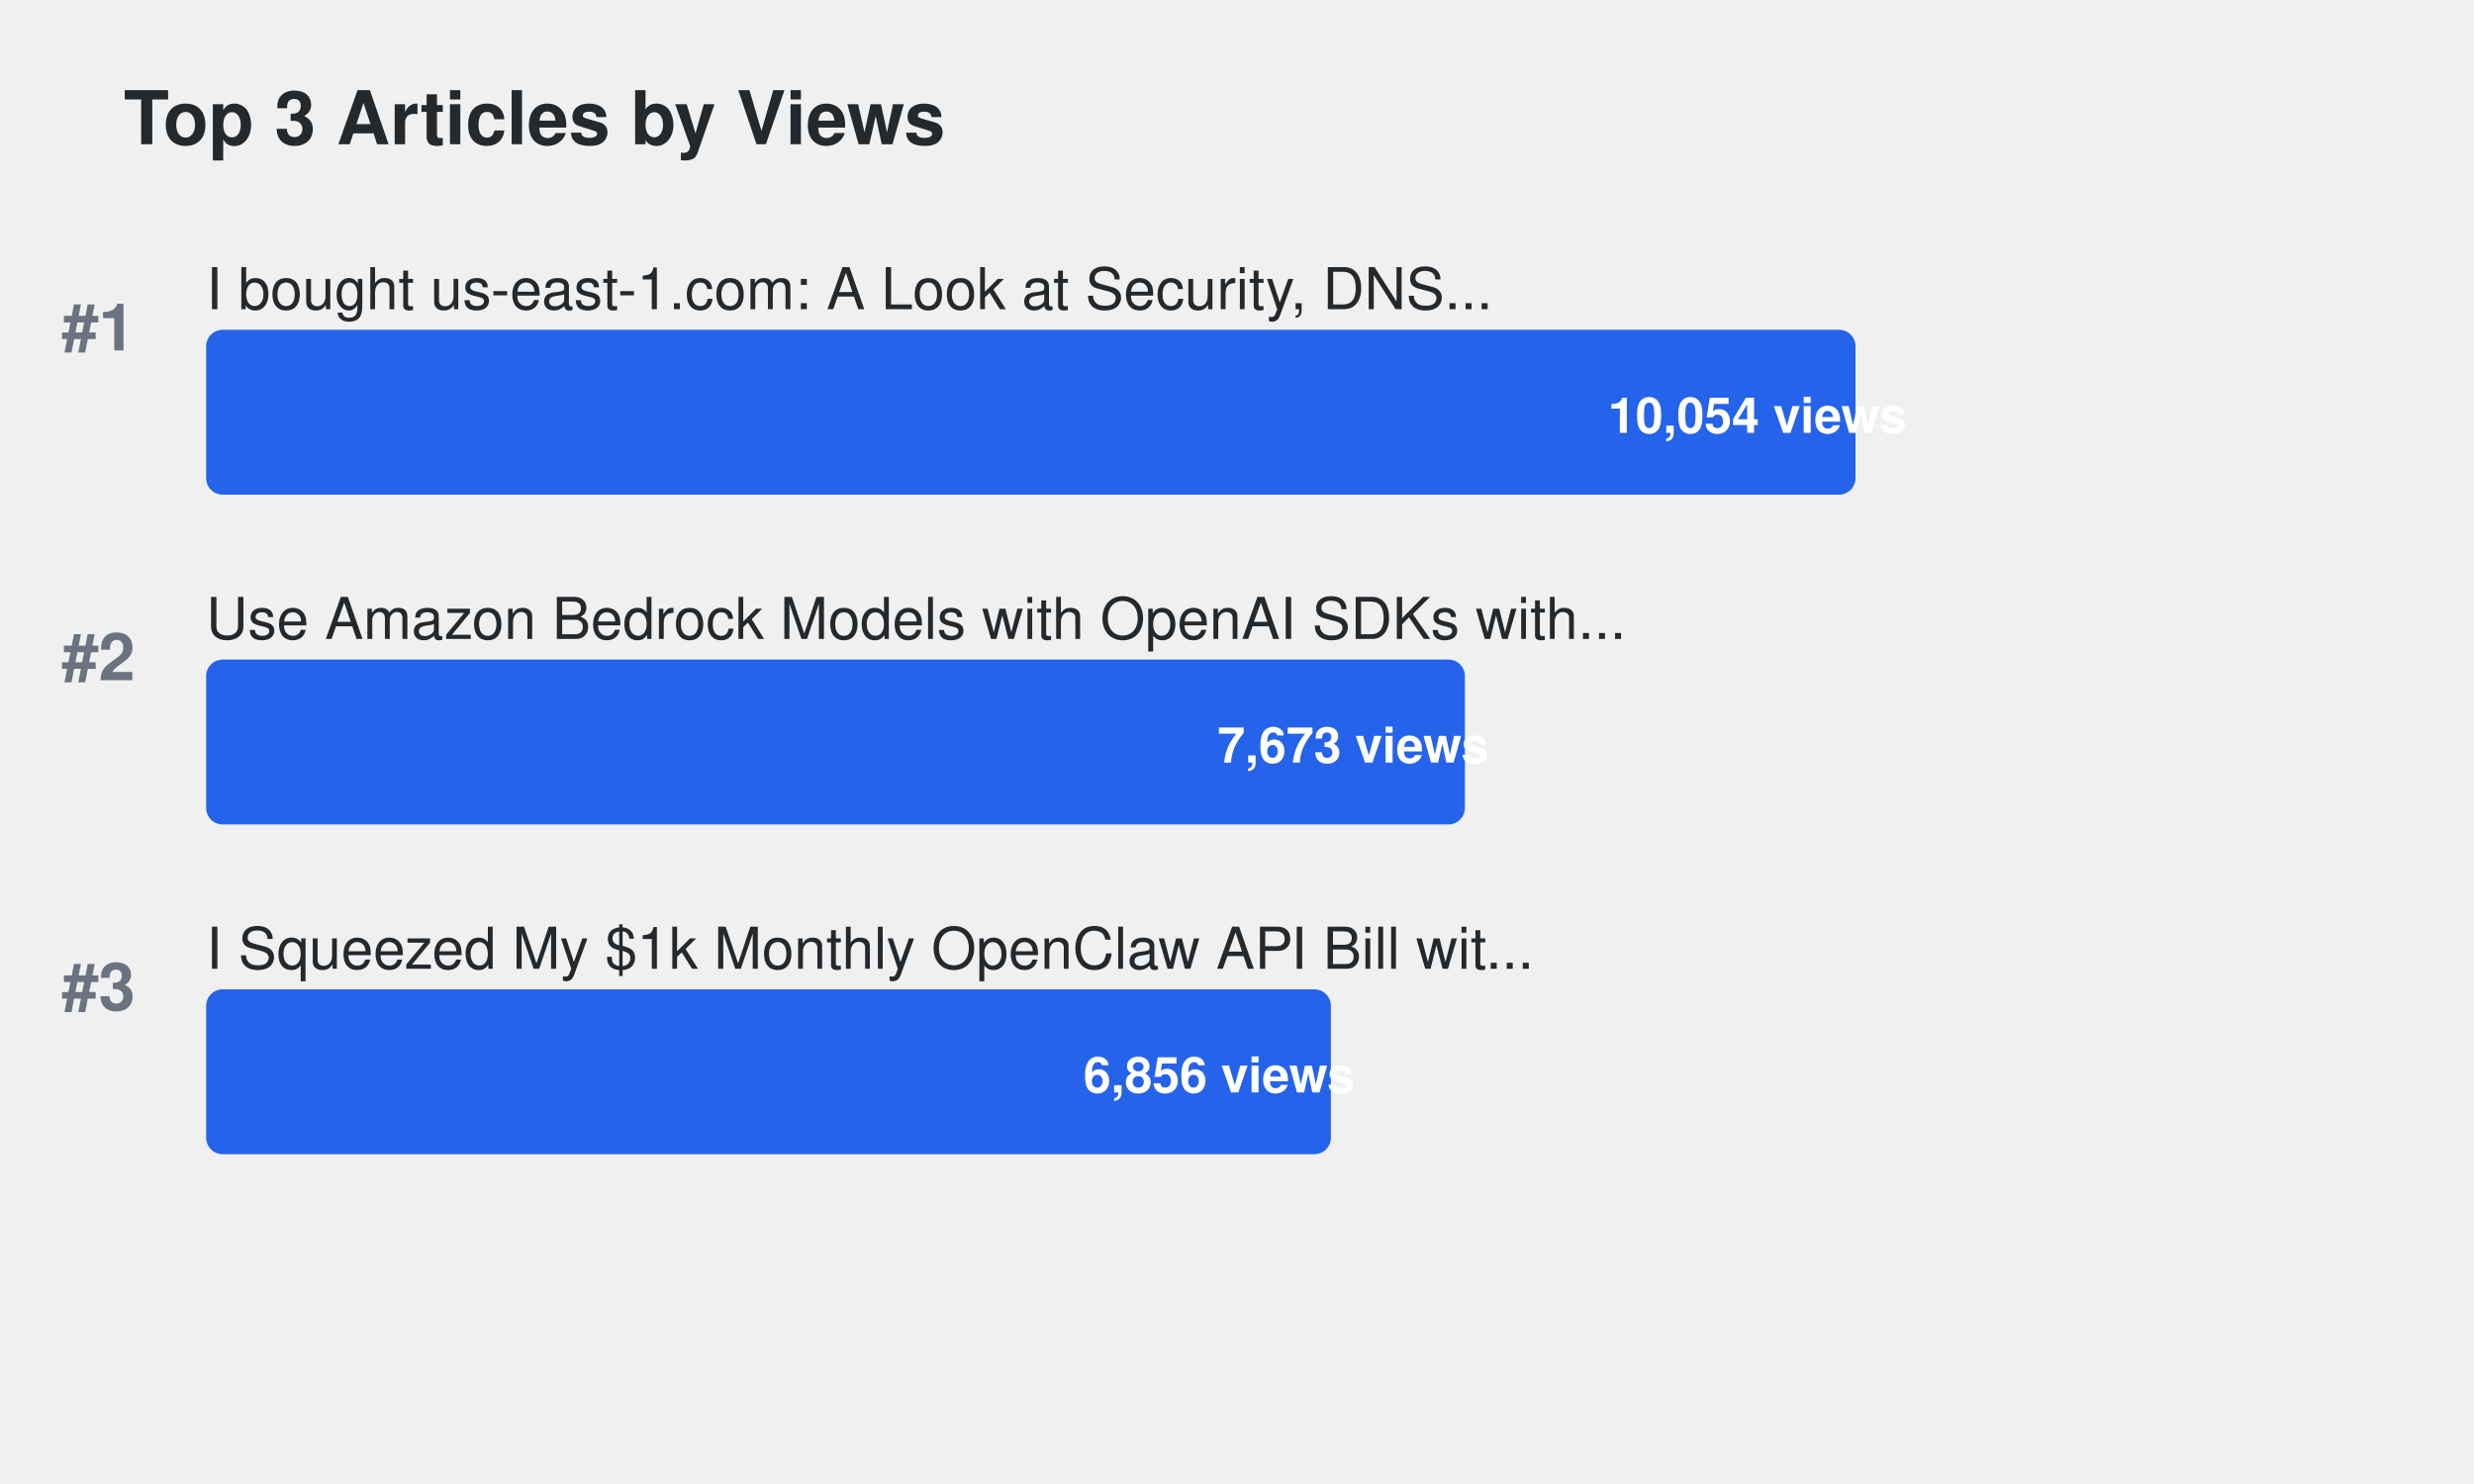
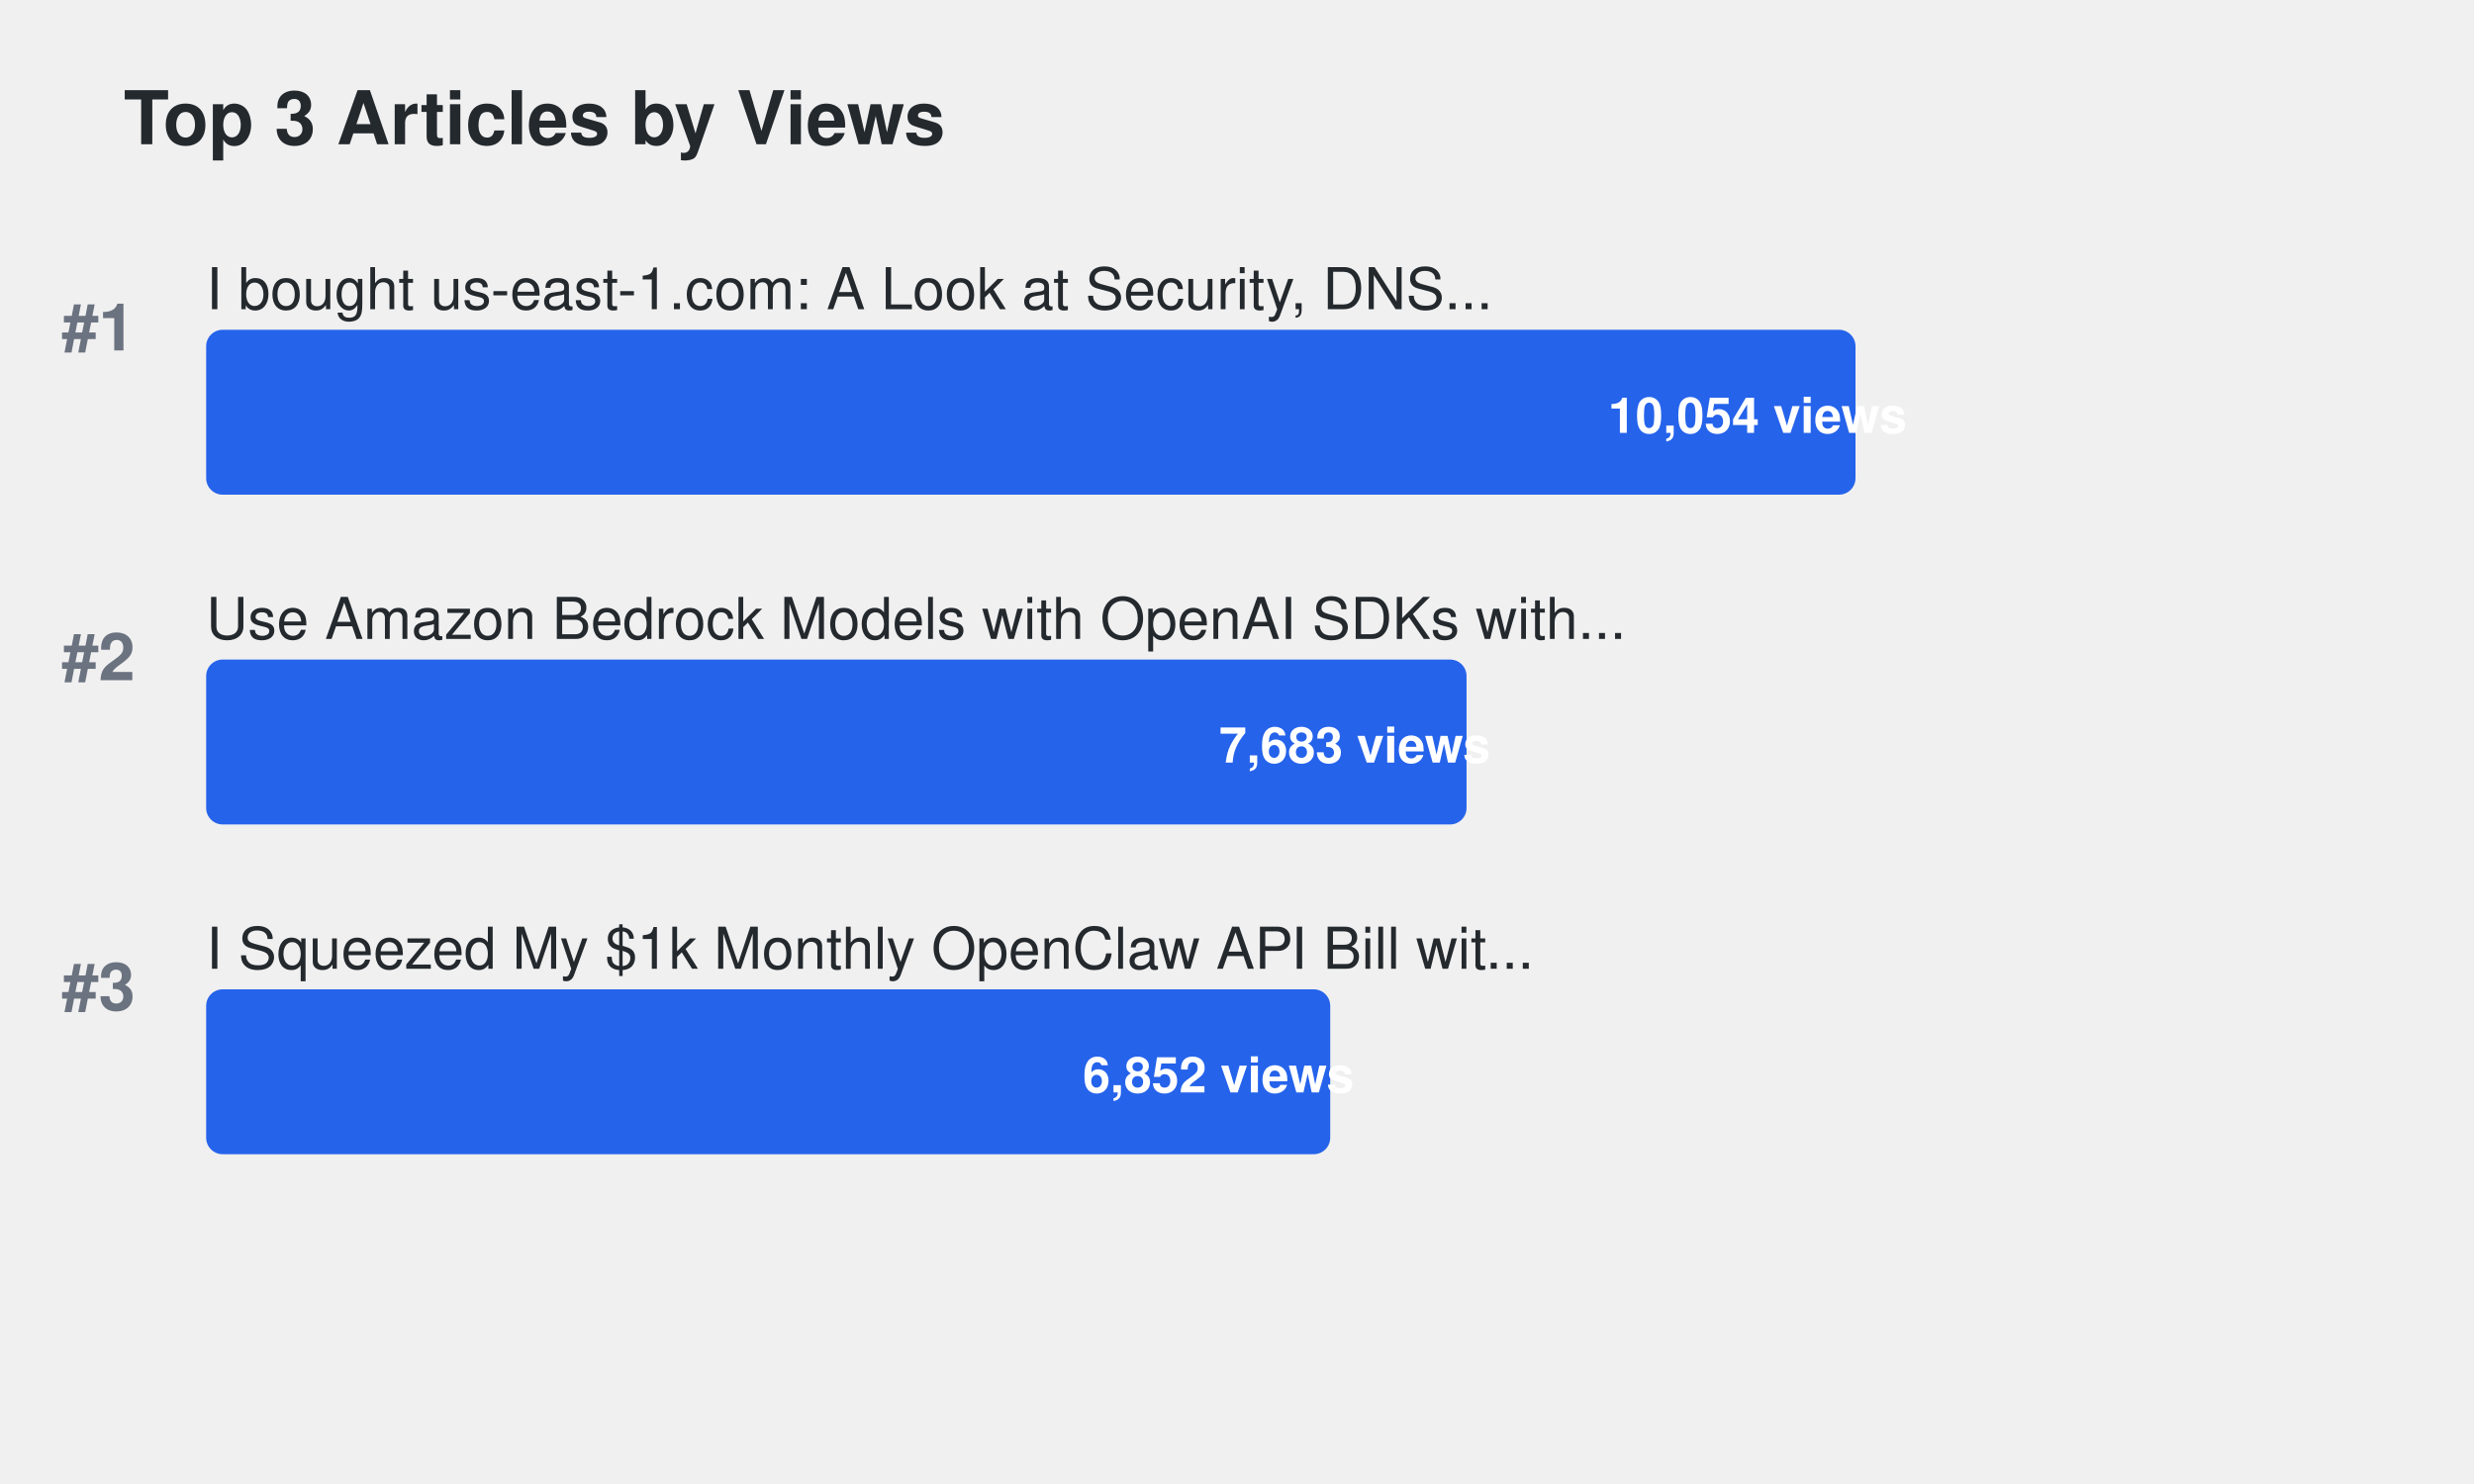
<svg xmlns="http://www.w3.org/2000/svg" width="600" height="360">
  <defs>
    <style>
.title { font-family: -apple-system, BlinkMacSystemFont, "Segoe UI", Helvetica, Arial, sans-serif; font-size: 18px; font-weight: 600; fill: #24292e; }
.article-title { font-family: -apple-system, BlinkMacSystemFont, "Segoe UI", Helvetica, Arial, sans-serif; font-size: 14px; font-weight: 500; fill: #24292e; }
.metric-value { font-family: -apple-system, BlinkMacSystemFont, "Segoe UI", Helvetica, Arial, sans-serif; font-size: 12px; font-weight: 600; fill: #ffffff; }
.rank { font-family: -apple-system, BlinkMacSystemFont, "Segoe UI", Helvetica, Arial, sans-serif; font-size: 16px; font-weight: 700; fill: #6b7280; }
.bar { rx: 4; ry: 4; }
.bar:hover { opacity: 0.8; cursor: pointer; }
a { text-decoration: none; }
a:hover .article-title { fill: #0969da; text-decoration: underline; }
a:hover .bar { opacity: 0.9; }
</style>
  </defs>
  <text x="30" y="35" class="title">Top 3 Articles by Views</text>
  <text x="15" y="85" class="rank">#1</text>
  <a href="https://dev.to/aws-builders/i-bought-us-east-1com-a-look-at-security-dns-traffic-and-protecting-aws-users-15ng" target="_blank">
    <text x="50" y="75" class="article-title">I bought us-east-1.com: A Look at Security, DNS...</text>
    <rect x="50" y="80" width="400.0" height="40" fill="#2563eb" class="bar">
</rect>
    <text x="390.0" y="105" class="metric-value" fill="#ffffff">10,054 views</text>
  </a>
  <text x="15" y="165" class="rank">#2</text>
  <a href="https://dev.to/aws-builders/use-amazon-bedrock-models-via-an-openai-api-compatible-serverless-endpoint-now-without-fixed-cost-5hf5" target="_blank">
    <text x="50" y="155" class="article-title">Use Amazon Bedrock Models with OpenAI SDKs with...</text>
-     <rect x="50" y="160" width="305.272" height="40" fill="#2563eb" class="bar">
+     <rect x="50" y="160" width="305.669" height="40" fill="#2563eb" class="bar">
</rect>
-     <text x="295.272" y="185" class="metric-value" fill="#ffffff">7,673 views</text>
+     <text x="295.669" y="185" class="metric-value" fill="#ffffff">7,683 views</text>
  </a>
  <text x="15" y="245" class="rank">#3</text>
  <a href="https://dev.to/aws-builders/i-squeezed-my-1k-monthly-openclaw-api-bill-with-20month-in-aws-credits-heres-the-exact-setup-3gj4" target="_blank">
    <text x="50" y="235" class="article-title">I Squeezed My $1k Monthly OpenClaw API Bill wit...</text>
-     <rect x="50" y="240" width="272.767" height="40" fill="#2563eb" class="bar">
+     <rect x="50" y="240" width="272.608" height="40" fill="#2563eb" class="bar">
</rect>
-     <text x="262.767" y="265" class="metric-value" fill="#ffffff">6,856 views</text>
+     <text x="262.608" y="265" class="metric-value" fill="#ffffff">6,852 views</text>
  </a>
</svg>
